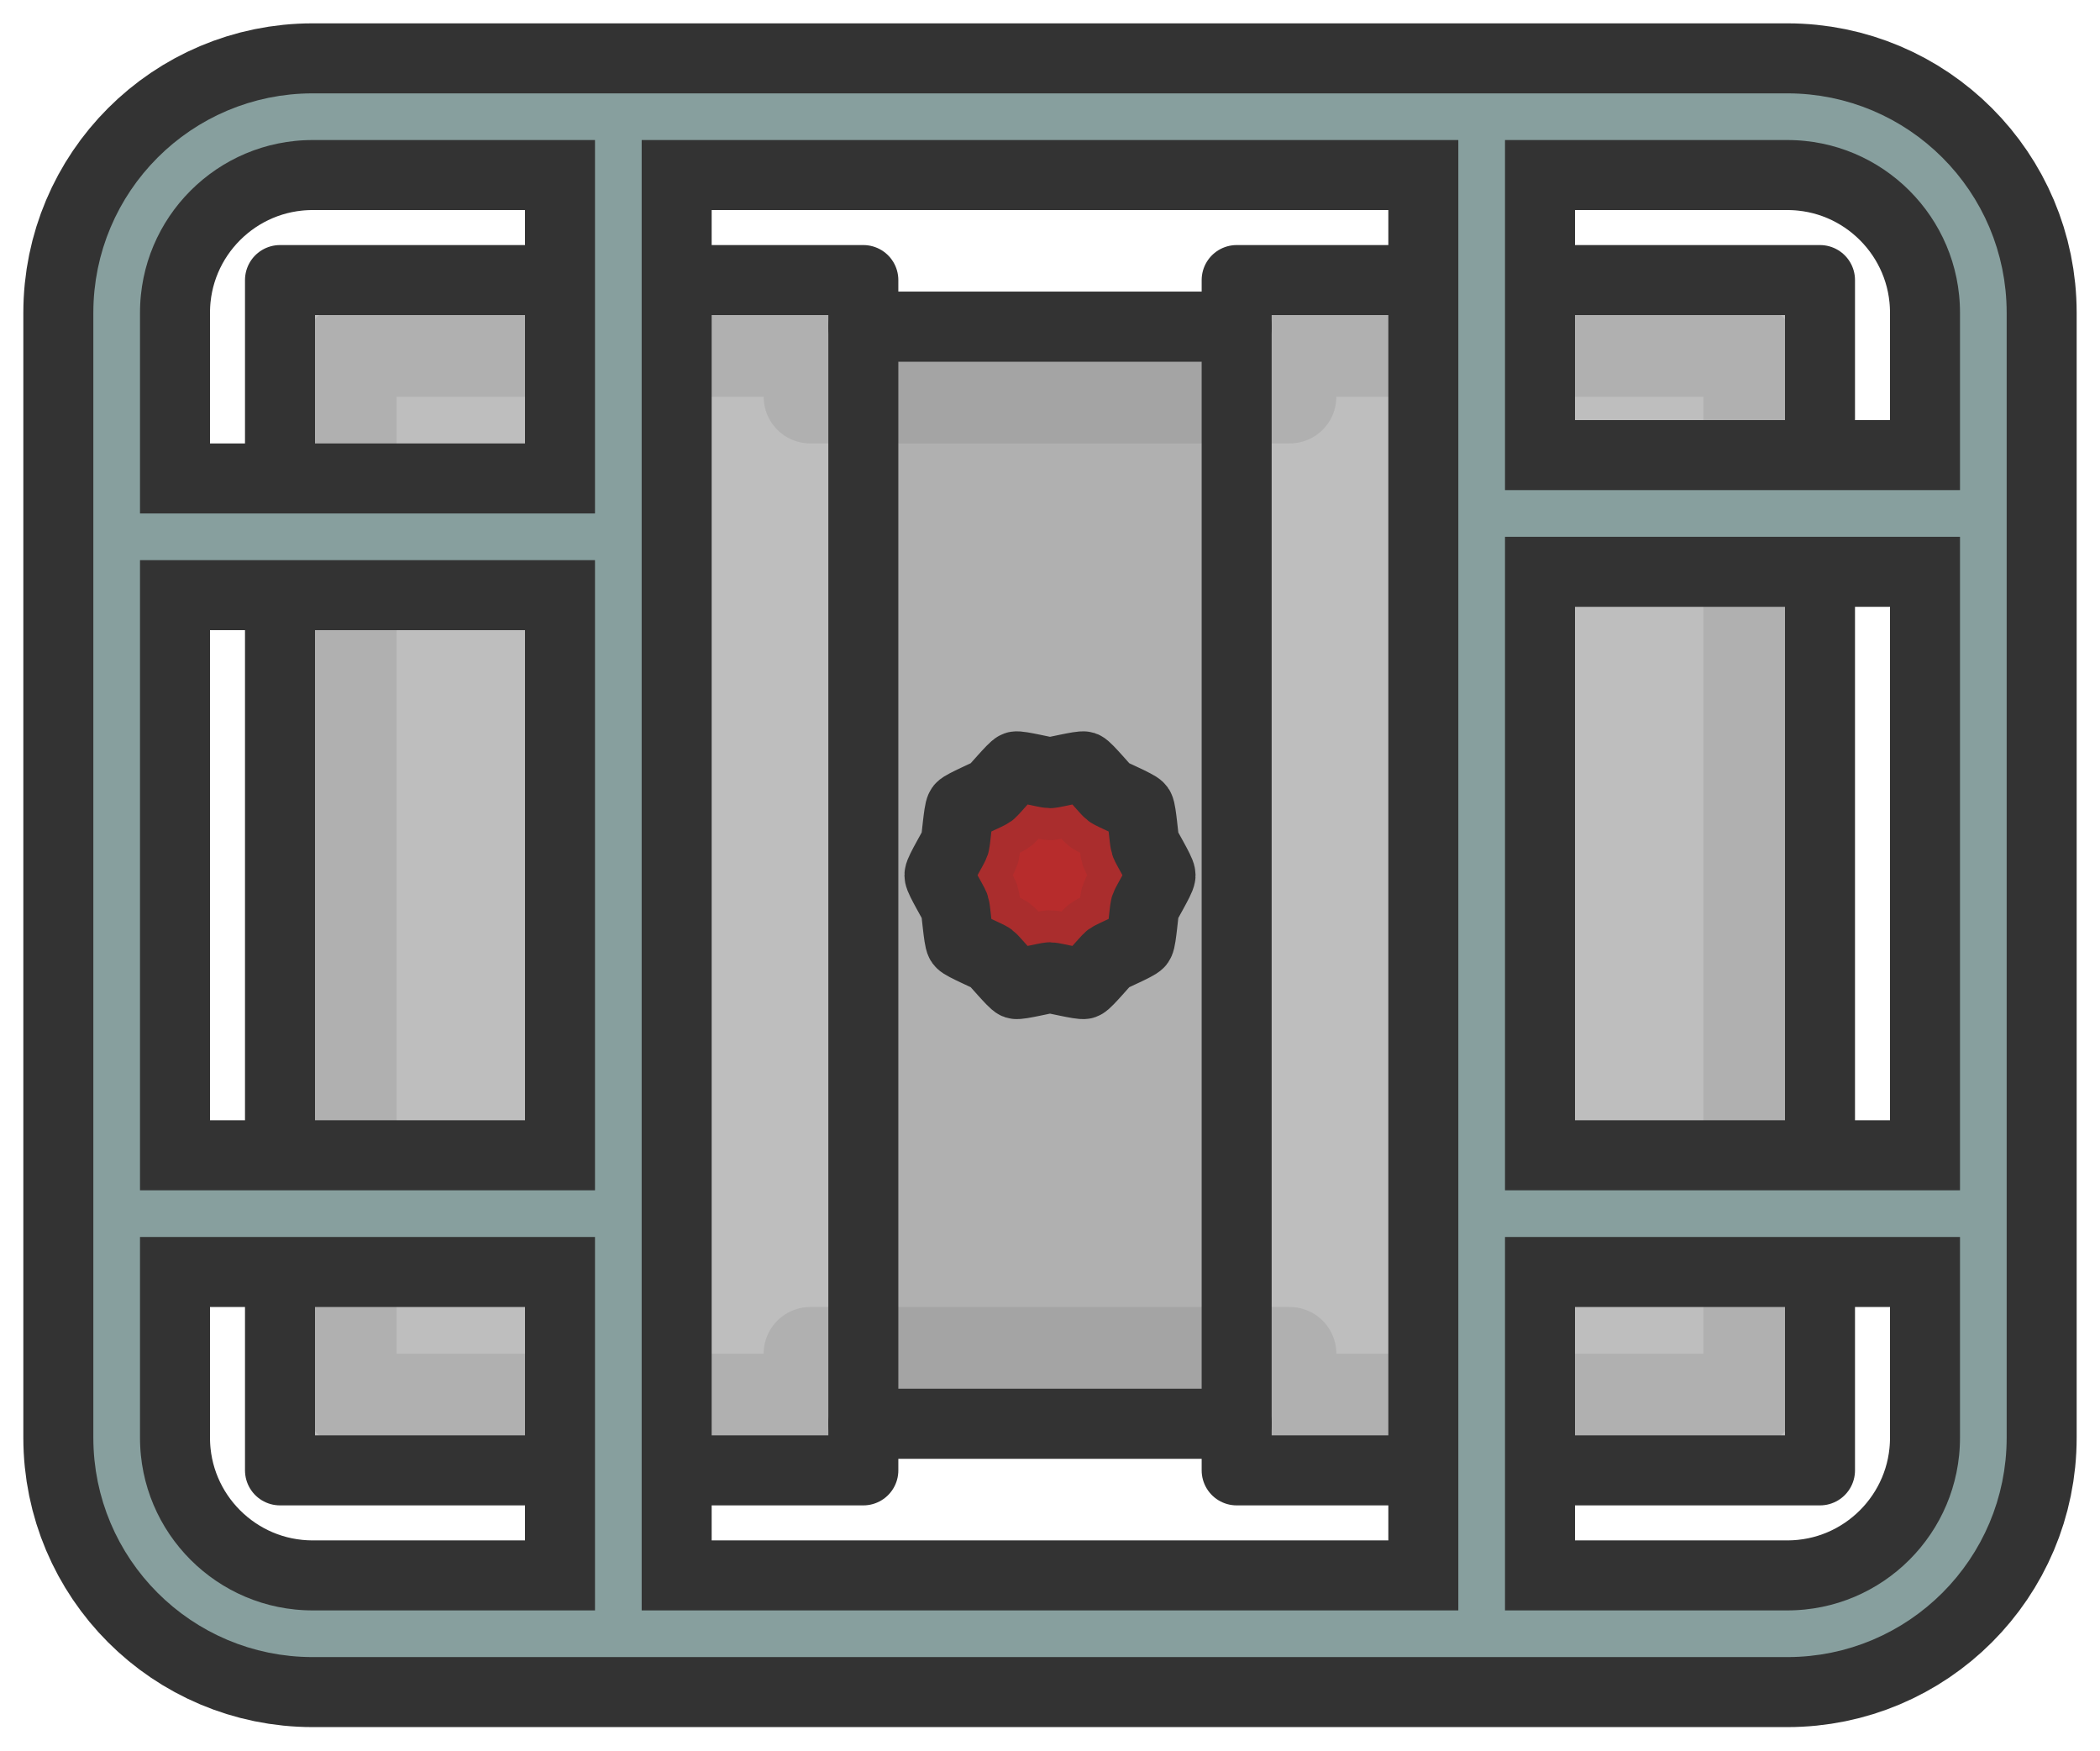
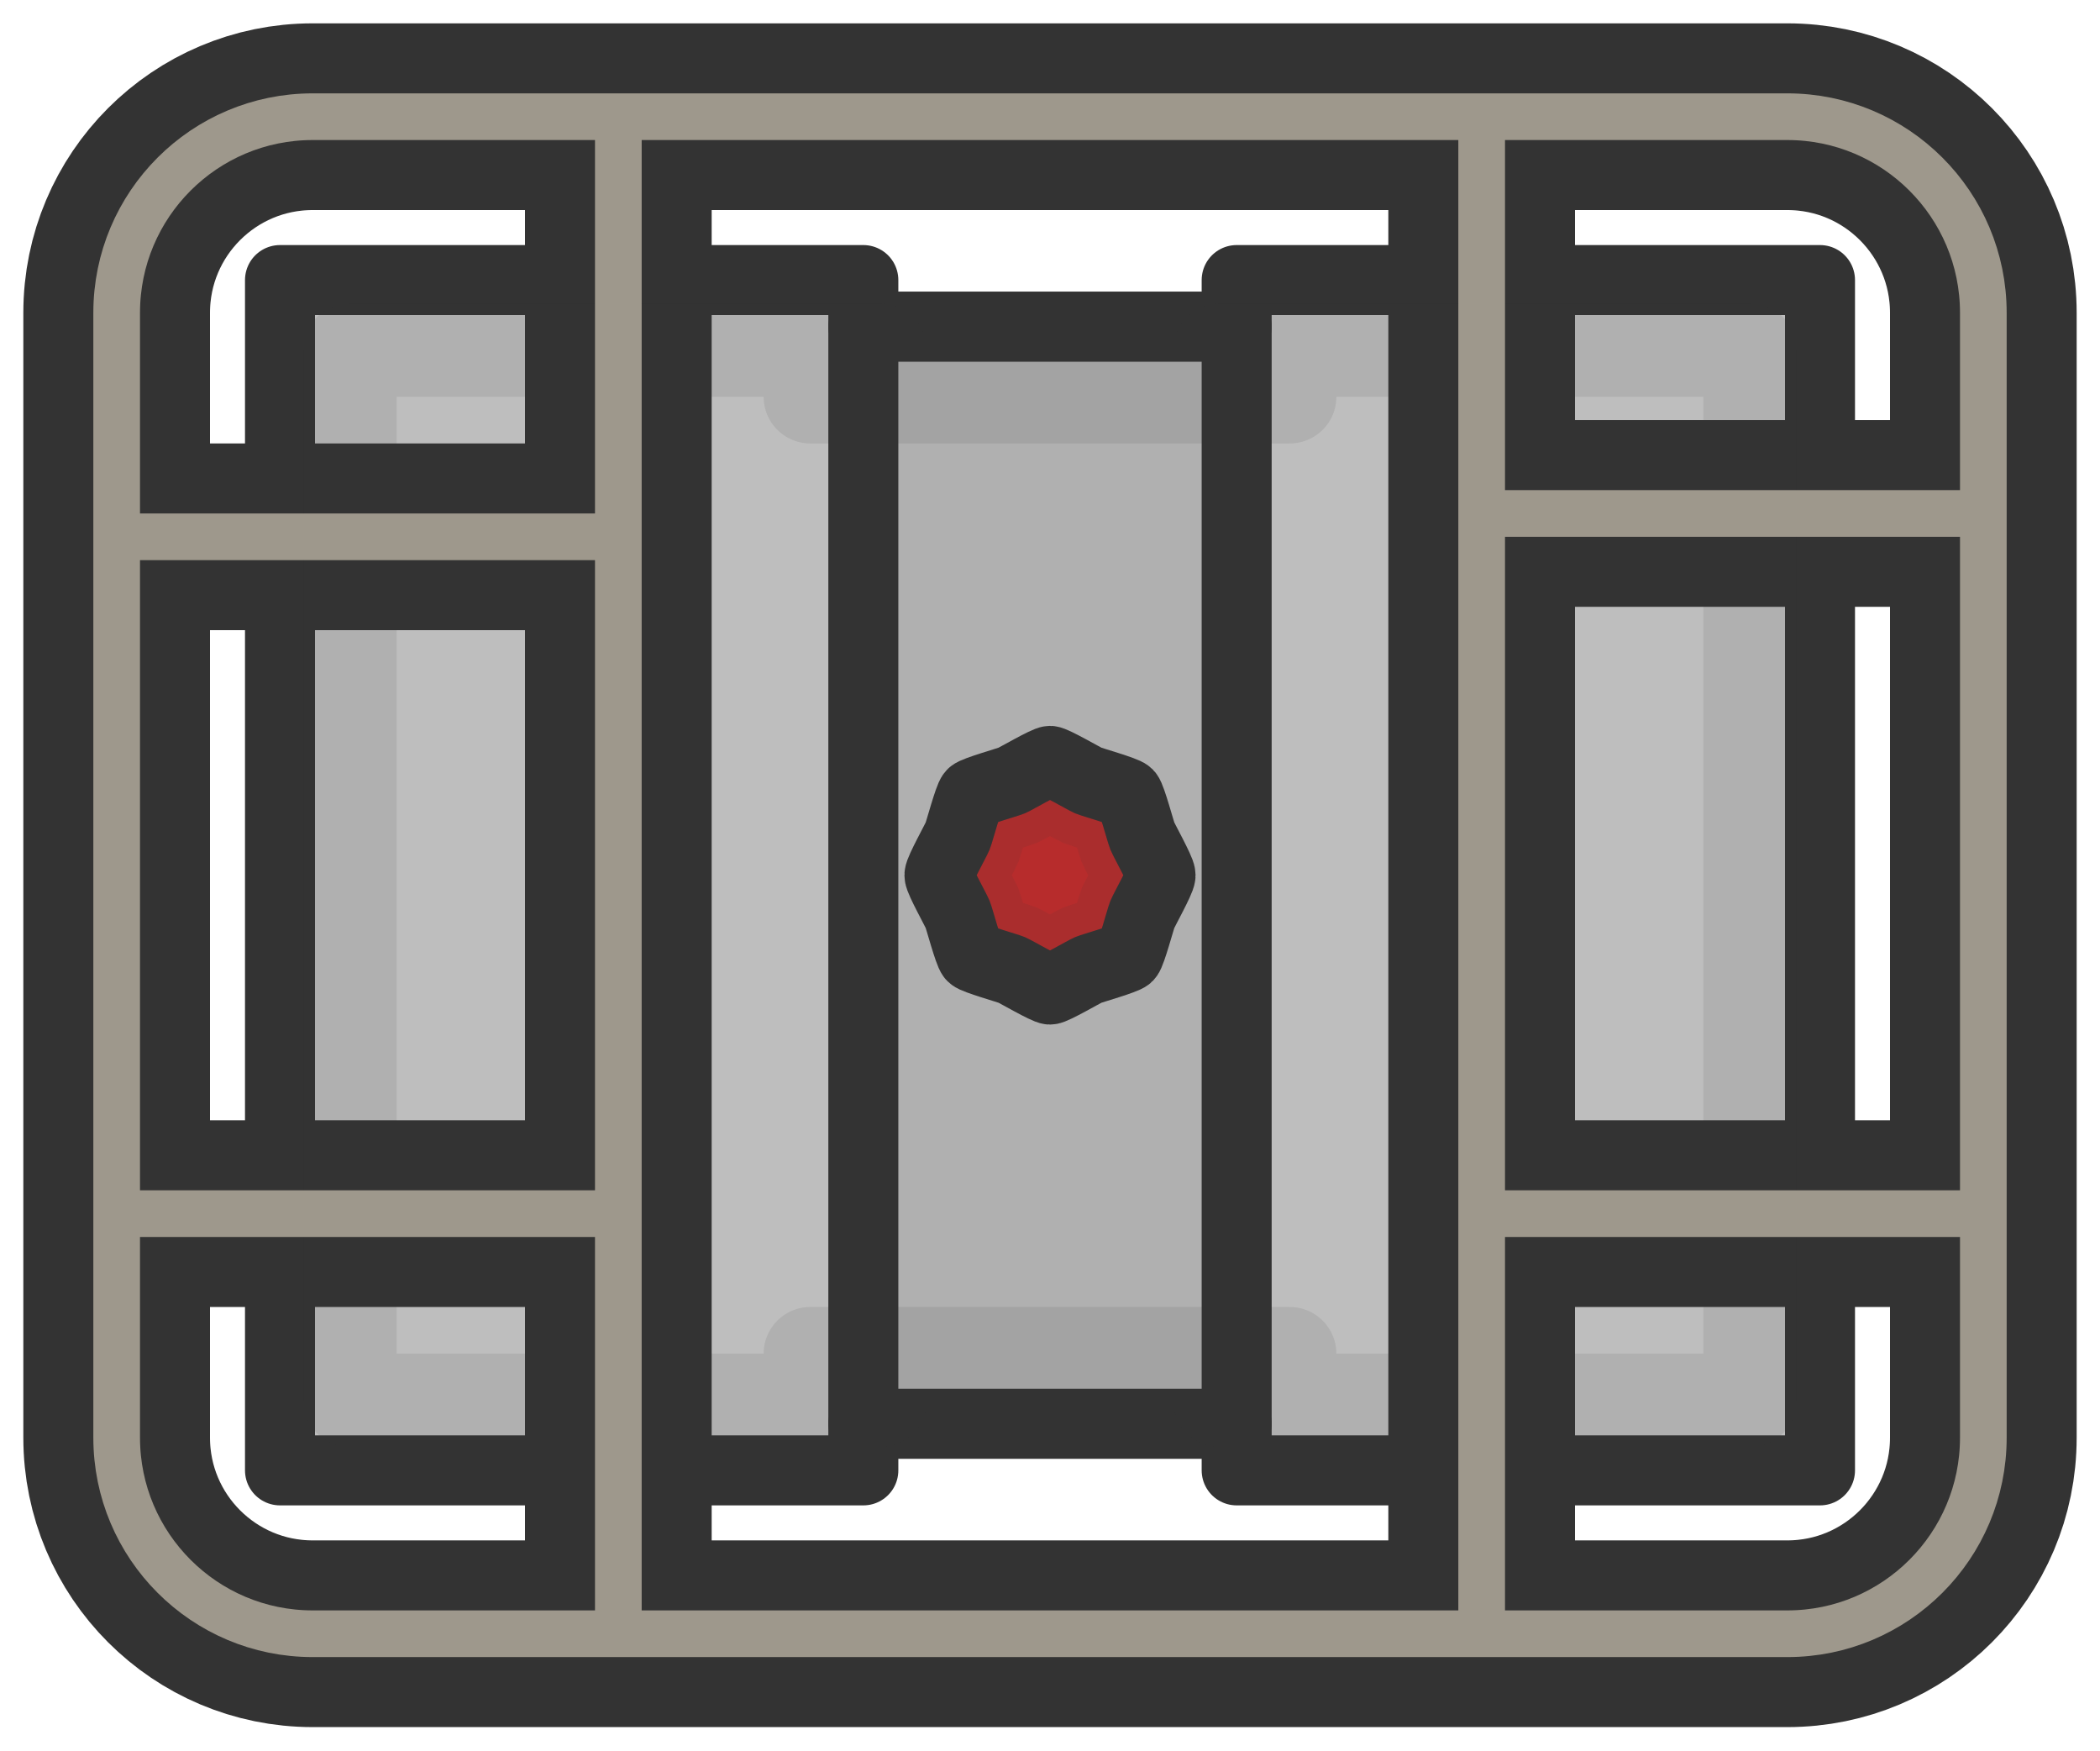
<svg xmlns="http://www.w3.org/2000/svg" width="450mm" height="375mm" viewBox="0 0 450 375" version="1.1" id="svg30180" xml:space="preserve">
  <defs id="defs30177">
    <rect x="923.793" y="2345.014" width="314.002" height="194.895" id="rect2" />
  </defs>
  <g id="layer1">
    <path style="fill:#bebebe;fill-opacity:1;stroke:#333333;stroke-width:15;stroke-linecap:butt;stroke-linejoin:round;stroke-dasharray:none;stroke-opacity:1" d="M 60,60 H 185 V 70 h 80 V 60 H 390 V 315 H 265 v -10 h -80 v 10 H 60 Z" id="path2" />
    <path style="fill:none;stroke:#333333;stroke-width:40;stroke-linecap:butt;stroke-linejoin:miter;stroke-dasharray:none;stroke-opacity:1" d="M 132.5,260 H 25" id="path7-0-8-4" />
    <rect style="fill:none;fill-opacity:0.1;stroke:#333333;stroke-width:40;stroke-linecap:square;stroke-linejoin:round;stroke-dasharray:none;stroke-dashoffset:14.173;stroke-opacity:1" id="rect5" width="400" height="325" x="25" y="25" ry="42.009" />
    <path style="fill:none;stroke:#333333;stroke-width:40;stroke-linecap:butt;stroke-linejoin:miter;stroke-dasharray:none;stroke-opacity:1" d="M 132.5,350 V 25" id="path7" />
    <path style="fill:none;stroke:#333333;stroke-width:40;stroke-linecap:butt;stroke-linejoin:miter;stroke-dasharray:none;stroke-opacity:1" d="M 317.5,350 V 25" id="path7-9" />
    <path style="fill:none;stroke:#333333;stroke-width:40;stroke-linecap:butt;stroke-linejoin:miter;stroke-dasharray:none;stroke-opacity:1" d="M 132.5,115 H 25" id="path7-0" />
    <path style="fill:none;stroke:#333333;stroke-width:40;stroke-linecap:butt;stroke-linejoin:miter;stroke-dasharray:none;stroke-opacity:1" d="M 423.005,110 H 315.505" id="path7-0-1" />
    <path style="fill:none;stroke:#333333;stroke-width:40;stroke-linecap:butt;stroke-linejoin:miter;stroke-dasharray:none;stroke-opacity:1" d="M 423.005,260 H 315.505" id="path7-0-8" />
-     <rect style="fill:none;fill-opacity:0.1;stroke:#879f9e;stroke-width:10;stroke-linecap:square;stroke-linejoin:round;stroke-dasharray:none;stroke-dashoffset:14.173;stroke-opacity:1" id="rect5-2" width="400" height="325" x="25" y="25" ry="42.009" />
+     <rect style="fill:none;fill-opacity:0.1;stroke:#9e988c;stroke-width:10;stroke-linecap:square;stroke-linejoin:round;stroke-dasharray:none;stroke-dashoffset:14.173;stroke-opacity:1" id="rect5-2" width="400" height="325" x="25" y="25" ry="42.009" />
    <path style="fill:#b0b0b0;stroke:#333333;stroke-width:15;stroke-linecap:butt;stroke-linejoin:round;stroke-opacity:1;stroke-dasharray:none;fill-opacity:1" d="m 185,70 h 80 V 305 h -80 z" id="path1" />
-     <path style="fill:none;fill-opacity:1;stroke:#333333;stroke-width:20;stroke-linecap:butt;stroke-linejoin:round;stroke-dasharray:none;stroke-opacity:0.1" d="M 75,75 H 188.636 L 173.636,85 H 276.364 L 261.364,75 H 375 V 300 H 261.364 L 276.364,290 H 173.636 l 15,10 H 75 Z" id="path2-3" />
-     <path style="fill:none;stroke:#879f9e;stroke-width:10;stroke-linecap:butt;stroke-linejoin:miter;stroke-dasharray:none;stroke-opacity:1" d="M 132.5,115 H 25" id="path7-3-1" />
-     <path style="fill:none;stroke:#879f9e;stroke-width:10;stroke-linecap:butt;stroke-linejoin:miter;stroke-dasharray:none;stroke-opacity:1" d="M 423.005,110 H 315.505" id="path7-3-1-0" />
-     <path style="fill:none;stroke:#879f9e;stroke-width:10;stroke-linecap:butt;stroke-linejoin:miter;stroke-dasharray:none;stroke-opacity:1" d="M 132.5,350 V 25" id="path7-3" />
-     <path style="fill:none;stroke:#879f9e;stroke-width:10;stroke-linecap:butt;stroke-linejoin:miter;stroke-dasharray:none;stroke-opacity:1" d="M 317.5,350 V 25" id="path7-3-9" />
-     <path style="fill:none;stroke:#879f9e;stroke-width:10;stroke-linecap:butt;stroke-linejoin:miter;stroke-dasharray:none;stroke-opacity:1" d="M 423.005,260 H 315.505" id="path7-3-1-9" />
-     <path style="fill:none;stroke:#879f9e;stroke-width:10;stroke-linecap:butt;stroke-linejoin:miter;stroke-dasharray:none;stroke-opacity:1" d="M 132.5,260 H 25" id="path7-3-1-9-0" />
+     <path style="fill:none;fill-opacity:1;stroke:#333333;stroke-width:20;stroke-linecap:butt;stroke-linejoin:round;stroke-dasharray:none;stroke-opacity:0.102" d="M 75,75 H 188.636 L 173.636,85 H 276.364 L 261.364,75 H 375 V 300 H 261.364 L 276.364,290 H 173.636 l 15,10 H 75 Z" id="path2-3" />
+     <path style="fill:none;stroke:#9e988c;stroke-width:10;stroke-linecap:butt;stroke-linejoin:miter;stroke-dasharray:none;stroke-opacity:1" d="M 132.5,115 H 25" id="path7-3-1" />
+     <path style="fill:none;stroke:#9e988c;stroke-width:10;stroke-linecap:butt;stroke-linejoin:miter;stroke-dasharray:none;stroke-opacity:1" d="M 423.005,110 H 315.505" id="path7-3-1-0" />
+     <path style="fill:none;stroke:#9e988c;stroke-width:10;stroke-linecap:butt;stroke-linejoin:miter;stroke-dasharray:none;stroke-opacity:1" d="M 132.5,350 V 25" id="path7-3" />
+     <path style="fill:none;stroke:#9e988c;stroke-width:10;stroke-linecap:butt;stroke-linejoin:miter;stroke-dasharray:none;stroke-opacity:1" d="M 317.5,350 V 25" id="path7-3-9" />
+     <path style="fill:none;stroke:#9e988c;stroke-width:10;stroke-linecap:butt;stroke-linejoin:miter;stroke-dasharray:none;stroke-opacity:1" d="M 423.005,260 H 315.505" id="path7-3-1-9" />
+     <path style="fill:none;stroke:#9e988c;stroke-width:10;stroke-linecap:butt;stroke-linejoin:miter;stroke-dasharray:none;stroke-opacity:1" d="M 132.5,260 H 25" id="path7-3-1-9-0" />
    <g id="g9" transform="matrix(0.7318725,0,0,0.7507656,60.3287,46.73144)">
-       <path style="fill:#b72c2c;fill-opacity:1;stroke:#333333;stroke-width:66.934;stroke-linecap:round;stroke-linejoin:round;stroke-dasharray:none;stroke-opacity:1" id="path4" d="m 423.005,110 c 0,3.367 -14.445,26.695 -15.485,29.897 -1.04,3.202 -3.066,30.566 -5.045,33.29 -1.979,2.724 -27.377,13.106 -30.101,15.086 -2.724,1.979 -20.447,22.926 -23.649,23.966 -3.202,1.04 -29.852,-5.489 -33.219,-5.489 -3.367,0 -30.017,6.529 -33.219,5.489 -3.202,-1.04 -20.925,-21.987 -23.649,-23.966 -2.724,-1.979 -28.122,-12.362 -30.101,-15.086 -1.979,-2.724 -4.005,-30.087 -5.045,-33.29 -1.04,-3.202 -15.485,-26.53 -15.485,-29.897 0,-3.367 14.445,-26.695 15.485,-29.897 1.04,-3.202 3.066,-30.566 5.045,-33.29 1.979,-2.724 27.377,-13.106 30.101,-15.086 2.724,-1.979 20.447,-22.926 23.649,-23.966 3.202,-1.04 29.852,5.489 33.219,5.489 3.367,0 30.017,-6.529 33.219,-5.489 3.202,1.04 20.925,21.987 23.649,23.966 2.724,1.979 28.122,12.362 30.101,15.086 1.979,2.724 4.005,30.087 5.045,33.29 1.04,3.202 15.485,26.53 15.485,29.897 z" transform="matrix(0.3023249,0,0,0.3023249,129.615,154.2443)" />
-       <path style="fill:none;fill-opacity:1;stroke:#333333;stroke-width:107.5;stroke-linecap:round;stroke-linejoin:round;stroke-dasharray:none;stroke-opacity:0.1" id="path4-2" d="m 423.005,110 c 0,3.367 -14.445,26.695 -15.485,29.897 -1.04,3.202 -3.066,30.566 -5.045,33.29 -1.979,2.724 -27.377,13.106 -30.101,15.086 -2.724,1.979 -20.447,22.926 -23.649,23.966 -3.202,1.04 -29.852,-5.489 -33.219,-5.489 -3.367,0 -30.017,6.529 -33.219,5.489 -3.202,-1.04 -20.925,-21.987 -23.649,-23.966 -2.724,-1.979 -28.122,-12.362 -30.101,-15.086 -1.979,-2.724 -4.005,-30.087 -5.045,-33.29 -1.04,-3.202 -15.485,-26.53 -15.485,-29.897 0,-3.367 14.445,-26.695 15.485,-29.897 1.04,-3.202 3.066,-30.566 5.045,-33.29 1.979,-2.724 27.377,-13.106 30.101,-15.086 2.724,-1.979 20.447,-22.926 23.649,-23.966 3.202,-1.04 29.852,5.489 33.219,5.489 3.367,0 30.017,-6.529 33.219,-5.489 3.202,1.04 20.925,21.987 23.649,23.966 2.724,1.979 28.122,12.362 30.101,15.086 1.979,2.724 4.005,30.087 5.045,33.29 1.04,3.202 15.485,26.53 15.485,29.897 z" transform="matrix(0.2325576,0,0,0.2325576,151.6269,161.9187)" />
+       <path style="fill:#b72c2c;fill-opacity:1;stroke:#333333;stroke-width:66.934;stroke-linecap:round;stroke-linejoin:round;stroke-dasharray:none;stroke-opacity:1" id="path4" d="m 423.005,110 c 0,4.122 -16.537,33.217 -18.115,37.025 -1.577,3.808 -10.457,36.075 -13.371,38.989 -2.915,2.915 -35.181,11.794 -38.989,13.371 -3.808,1.577 -32.903,18.115 -37.025,18.115 -4.122,0 -33.217,-16.537 -37.025,-18.115 -3.808,-1.577 -36.075,-10.457 -38.989,-13.371 -2.915,-2.915 -11.794,-35.181 -13.371,-38.989 -1.577,-3.808 -18.115,-32.903 -18.115,-37.025 0,-4.122 16.537,-33.217 18.115,-37.025 1.577,-3.808 10.457,-36.075 13.371,-38.989 2.915,-2.915 35.181,-11.794 38.989,-13.371 3.808,-1.577 32.903,-18.115 37.025,-18.115 4.122,0 33.217,16.537 37.025,18.115 3.808,1.577 36.075,10.457 38.989,13.371 2.915,2.915 11.794,35.181 13.371,38.989 1.577,3.808 18.115,32.903 18.115,37.025 z" transform="matrix(0.3023249,0,0,0.3023249,129.615,154.2443)" />
+       <path style="fill:none;fill-opacity:1;stroke:#333333;stroke-width:107.5;stroke-linecap:round;stroke-linejoin:round;stroke-dasharray:none;stroke-opacity:0.1" id="path4-2" d="m 423.005,110 c 0,4.122 -16.537,33.217 -18.115,37.025 -1.577,3.808 -10.457,36.075 -13.371,38.989 -2.915,2.915 -35.181,11.794 -38.989,13.371 -3.808,1.577 -32.903,18.115 -37.025,18.115 -4.122,0 -33.217,-16.537 -37.025,-18.115 -3.808,-1.577 -36.075,-10.457 -38.989,-13.371 -2.915,-2.915 -11.794,-35.181 -13.371,-38.989 -1.577,-3.808 -18.115,-32.903 -18.115,-37.025 0,-4.122 16.537,-33.217 18.115,-37.025 1.577,-3.808 10.457,-36.075 13.371,-38.989 2.915,-2.915 35.181,-11.794 38.989,-13.371 3.808,-1.577 32.903,-18.115 37.025,-18.115 4.122,0 33.217,16.537 37.025,18.115 3.808,1.577 36.075,10.457 38.989,13.371 2.915,2.915 11.794,35.181 13.371,38.989 1.577,3.808 18.115,32.903 18.115,37.025 z" transform="matrix(0.2325576,0,0,0.2325576,151.6269,161.9187)" />
    </g>
  </g>
</svg>
